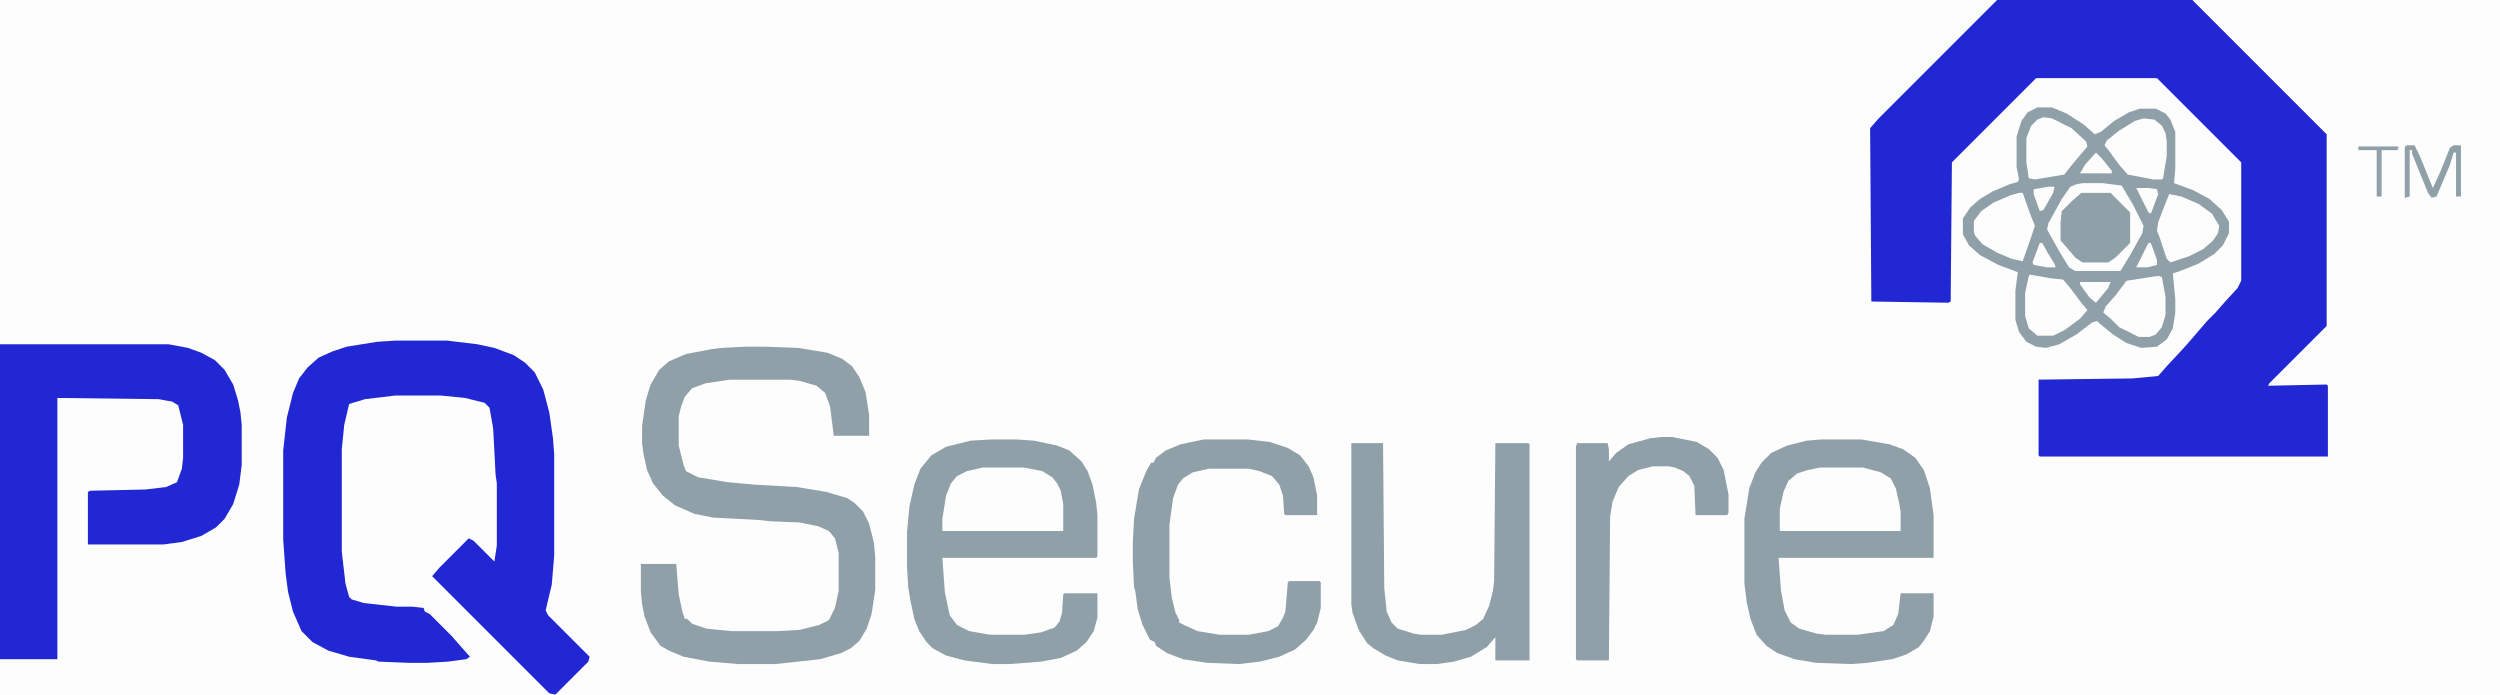
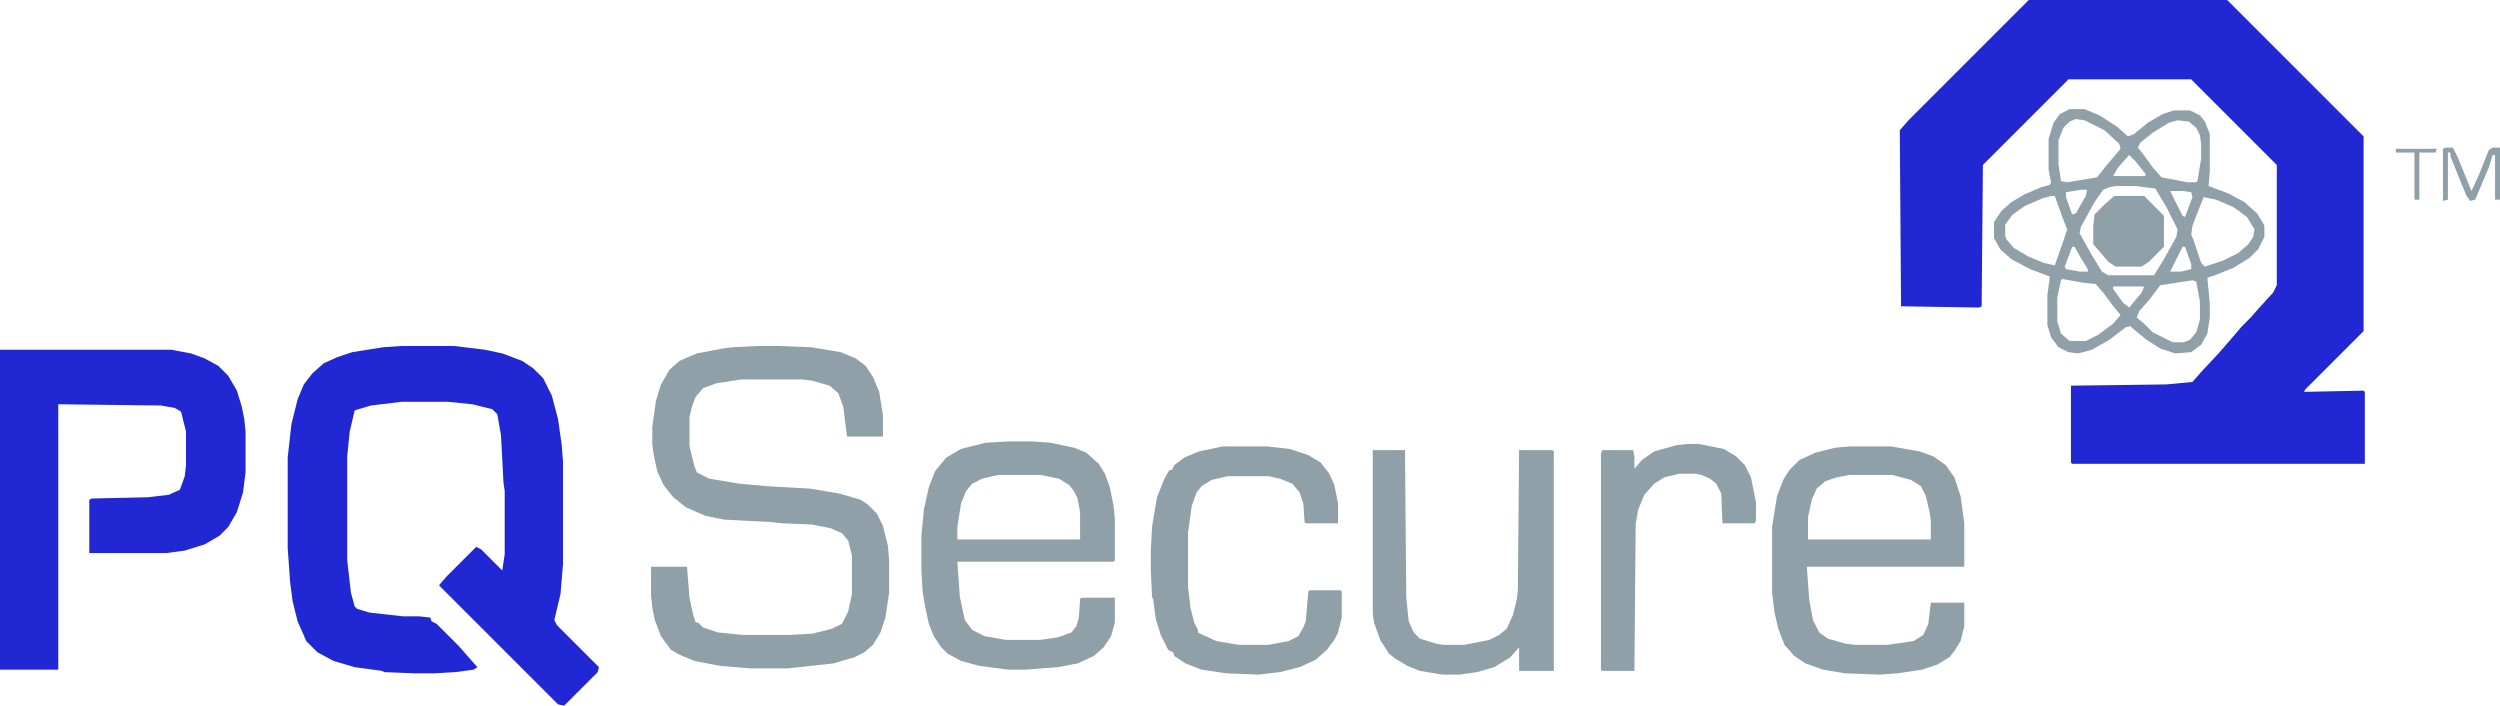
- <svg xmlns="http://www.w3.org/2000/svg" version="1.1" viewBox="0 0 2048 569">
-   <path transform="translate(0)" d="m0 0h2048v569h-2048z" fill="#FEFDFD" />
-   <path transform="translate(1636)" d="m0 0h160l110 110v157l-47 47-1 2 48-1 1 1v58h-236l-1-1v-62l77-1 21-2 7-8 14-15 7-8 12-14 7-7 7-8 11-12 3-6v-97l-69-69h-99l-69 69-1 114-2 1-63-1-1-142 7-8z" fill="#2027D3" />
-   <path transform="translate(324,279)" d="m0 0h42l25 3 14 3 16 6 9 6 8 8 7 14 5 19 3 21 1 13v83l-2 24-5 21 2 4 34 34-1 4-27 27-5-1-96-96 6-7 24-24 4 2 17 17 2-13v-51l-1-7-2-38-3-17-4-4-16-4-20-2h-37l-25 3-10 3-3 1-4 17-2 20v84l3 26 3 11 2 2 10 3 27 3h13l9 1 1 3 4 2 18 18 7 8 8 9-3 2-15 2-17 1h-15l-25-1-2-1-22-3-17-5-13-7-9-9-7-16-4-16-2-15-2-28v-73l3-27 5-20 5-12 7-9 9-8 11-5 12-4 25-4z" fill="#2027D3" />
-   <path transform="translate(1669,88)" d="m0 0h12l12 5 14 9 9 8 5-2 11-9 12-7 9-3h13l8 4 4 5 4 10v30l-1 12 16 6 13 7 10 9 5 8 1 2v9l-5 10-7 7-13 8-15 6-6 2 2 21v11l-2 13-5 9-8 6-13 1-12-4-11-7-11-9-2-2-4 1-13 10-14 8-11 3-8-1-8-4-6-8-3-10v-24l2-15-16-6-15-8-9-8-5-9v-13l6-9 8-7 10-6 14-6 7-2 1-2-2-10v-25l4-13 5-7z" fill="#8FA0A9" />
-   <path transform="translate(0,282)" d="m0 0h138l16 3 11 4 11 6 8 8 7 12 4 13 2 10 1 10v33l-2 16-5 16-7 12-7 7-12 7-16 5-15 2h-62v-43l2-1 45-1 17-2 9-4 4-11 1-9v-27l-4-16-5-3-11-2-83-1v214h-47z" fill="#2027D3" />
-   <path transform="translate(611,284)" d="m0 0h16l27 1 24 4 12 5 8 6 6 9 5 12 3 19v17h-29l-3-24-4-11-7-6-14-4-8-1h-49l-20 3-11 4-6 7-3 8-2 8v24l4 16 2 5 10 5 24 4 22 2 35 2 24 4 17 5 6 4 7 7 5 10 4 16 1 12v26l-3 20-4 12-6 10-7 6-8 4-17 5-37 4h-30l-24-2-21-4-12-5-7-4-8-11-5-13-2-10-1-10v-23h29l2 25 3 14 2 6h2l4 4 12 4 20 2h38l18-1 16-4 8-4 5-10 3-14v-31l-3-12-5-6-9-4-15-3-24-1-9-1-38-2-15-3-16-7-10-8-8-10-5-11-3-14-1-8v-14l3-21 4-13 7-12 8-7 14-6 21-4 8-1z" fill="#8FA0A9" />
-   <path transform="translate(812,360)" d="m0 0h21l14 1 19 4 10 4 10 9 5 8 4 11 3 15 1 10v34l-1 1h-126l2 28 4 19 6 8 10 5 17 3h28l14-2 11-4 4-5 2-7 1-15 1-1h27v20l-3 11-6 9-8 7-13 6-16 3-26 2h-14l-23-3-15-4-11-6-5-5-6-9-4-10-3-14-2-12-1-17v-28l2-21 4-18 5-13 9-11 12-7 20-5z" fill="#8FA0A9" />
-   <path transform="translate(1492,360)" d="m0 0h33l23 4 11 4 10 7 7 10 5 15 3 22v35h-127l2 27 3 16 5 10 7 5 14 4 8 1h26l21-3 8-5 4-9 2-17h27v19l-3 12-5 8-4 5-10 6-12 4-20 3-14 1-28-1-18-3-14-5-9-6-8-9-5-13-3-13-2-16v-53l4-25 5-13 5-8 8-8 13-6 16-4z" fill="#8FA0A9" />
-   <path transform="translate(1107,363)" d="m0 0h26l1 119 2 19 4 9 5 5 13 4 6 1h17l20-4 8-4 6-5 5-11 3-12 1-8 1-113h27l1 1v177h-28v-19l-7 8-13 8-14 4-14 2h-14l-18-3-10-4-10-6-5-4-7-11-5-14-1-7z" fill="#8FA0A9" />
-   <path transform="translate(986,360)" d="m0 0h36l18 2 15 5 10 6 7 9 4 9 3 15v16h-26l-1-1-1-15-3-9-6-7-10-4-9-2h-33l-13 3-8 5-4 5-4 11-3 22v43l2 17 3 12 3 6v2l4 2 11 5 18 3h24l16-3 8-4 4-7 2-5 2-24 1-1h25l1 1v21l-3 12-3 6-6 8-9 8-13 6-16 4-17 2-26-1-20-3-13-5-9-6-1-3-4-2-6-12-4-13-2-15-1-3-1-21v-16l1-19 4-24 6-15 4-7h2l2-4 8-6 12-5z" fill="#8FA0A9" />
-   <path transform="translate(1361,358)" d="m0 0h9l20 4 10 6 7 7 5 10 4 20v15l-1 2h-26l-1-24-4-8-5-4-7-3-5-1h-13l-12 3-8 5-8 9-5 12-2 12-1 118h-26l-1-1v-174l1-3h25l1 5v10l6-7 10-7 18-5z" fill="#8FA0A9" />
-   <path transform="translate(1491,383)" d="m0 0h35l15 4 8 5 4 8 3 13 1 6v16h-99v-18l3-14 4-9 7-6 9-3z" fill="#FEFDFD" />
-   <path transform="translate(805,383)" d="m0 0h34l15 3 8 5 4 5 3 6 2 11v22h-99v-10l3-19 4-10 5-6 8-4z" fill="#FEFDFD" />
-   <path transform="translate(1705,158)" d="m0 0h24l8 7 7 8 1 1v25l-14 14-4 2h-21l-6-4-7-8-5-6v-15l1-9 14-14z" fill="#8FA0A9" />
-   <path transform="translate(1777,159)" d="m0 0 10 2 14 6 11 8 6 10-1 6-4 6-8 7-12 6-15 5-3-3-6-18-2-5 1-7 5-13z" fill="#FEFDFD" />
-   <path transform="translate(1654,158)" d="m0 0h3l6 17 4 10-3 9-7 20-9-2-12-5-12-7-6-7-1-3v-9l6-8 10-7 14-6z" fill="#FEFDFD" />
-   <path transform="translate(1768,226)" d="m0 0 3 1 3 16v15l-3 10-5 6-5 2h-9l-16-8-7-7-6-5 2-5 8-9 9-12z" fill="#FEFDFD" />
-   <path transform="translate(1756,97)" d="m0 0 9 1 6 5 3 6 1 7v12l-3 18-1 1h-7l-21-4-7-8-8-11-4-5 2-4 10-8 13-8z" fill="#FEFDFD" />
-   <path transform="translate(1663,225)" d="m0 0 17 3 10 1 6 7 9 12 5 6-6 7-12 9-10 5h-13l-7-6-3-10v-19l3-14z" fill="#FEFDFD" />
-   <path transform="translate(1674,96)" d="m0 0 7 1 16 8 12 11 1 4-11 13-8 10-24 4-5-1-2-13v-20l4-10 5-5z" fill="#FEFDFD" />
-   <path transform="translate(1706,150)" d="m0 0h16l16 2 9 15 9 18-1 6-10 18-8 13h-37l-5-3-8-13-10-18 1-5 11-20 7-10 5-2zm-1 8-8 7-8 8-1 9v15l7 8 5 6 6 4h21l6-4 12-12v-25l-16-16z" fill="#FEFDFD" />
-   <path transform="translate(1972,119)" d="m0 0h6l4 8 11 27 6-13 8-20 3-2h6v42h-4v-36h-2l-3 10-11 26-4 1-3-4-13-32v-3h-2v38l-4 1v-42z" fill="#8FA0A9" />
-   <path transform="translate(1932,120)" d="m0 0h33l-1 3h-13v38h-4v-38h-15z" fill="#8FA0A9" />
-   <path transform="translate(1717,125)" d="m0 0 5 5 8 10v2h-26l4-7z" fill="#FEFDFD" />
-   <path transform="translate(1704,231)" d="m0 0h25l-2 5-10 12-5-4-8-11z" fill="#FEFDFD" />
-   <path transform="translate(1750,154)" d="m0 0h10l7 1 1 4-6 16-2-1-7-14z" fill="#FEFDFD" />
-   <path transform="translate(1678,153)" d="m0 0h5l-1 5-8 14-3 1-5-14v-4z" fill="#FEFDFD" />
-   <path transform="translate(1671,199)" d="m0 0h2l5 9 5 8 1 3h-7l-11-2-1-2z" fill="#FEFDFD" />
-   <path transform="translate(1760,199)" d="m0 0h2l5 14v4l-8 2h-9l8-16z" fill="#FEFDFD" />
+ <svg xmlns="http://www.w3.org/2000/svg" version="1.2" viewBox="0 0 2016 569">
+   <style>
+ 		.s0 { fill: #2027d3 } 
+ 		.s1 { fill: #8fa0a9 } 
+ 	</style>
+   <path id="PQ" fill-rule="evenodd" class="s0" d="m324 279h42l25 3 14 3 16 6 9 6 8 8 7 14 5 19 3 21 1 13v83l-2 24-5 21 2 4 34 34-1 4-27 27-5-1-96-96 6-7 24-24 4 2 17 17 2-13v-51l-1-7-2-38-3-17-4-4-16-4-20-2h-37l-25 3-10 3-3 1-4 17-2 20v84l3 26 3 11 2 2 10 3 27 3h13l9 1 1 3 4 2 18 18 7 8 8 9-3 2-15 2-17 1h-15l-25-1-2-1-22-3-17-5-13-7-9-9-7-16-4-16-2-15-2-28v-73l3-27 5-20 5-12 7-9 9-8 11-5 12-4 25-4zm-324 3h138l16 3 11 4 11 6 8 8 7 12 4 13 2 10 1 10v33l-2 16-5 16-7 12-7 7-12 7-16 5-15 2h-62v-43l2-1 45-1 17-2 9-4 4-11 1-9v-27l-4-16-5-3-11-2-83-1v214h-47z" />
+   <path id="SECURE" fill-rule="evenodd" class="s1" d="m611 279h16l27 1 24 4 12 5 8 6 6 9 5 12 3 19v17h-29l-3-24-4-11-7-6-14-4-8-1h-49l-20 3-11 4-6 7-3 8-2 8v24l4 16 2 5 10 5 24 4 22 2 35 2 24 4 17 5 6 4 7 7 5 10 4 16 1 12v26l-3 20-4 12-6 10-7 6-8 4-17 5-37 4h-30l-24-2-21-4-12-5-7-4-8-11-5-13-2-10-1-10v-23h29l2 25 3 14 2 6h2l4 4 12 4 20 2h38l18-1 16-4 8-4 5-10 3-14v-31l-3-12-5-6-9-4-15-3-24-1-9-1-38-2-15-3-16-7-10-8-8-10-5-11-3-14-1-8v-14l3-21 4-13 7-12 8-7 14-6 21-4 8-1zm201 77h21l14 1 19 4 10 4 10 9 5 8 4 11 3 15 1 10v34l-1 1h-126l2 28 4 19 6 8 10 5 17 3h28l14-2 11-4 4-5 2-7 1-15 1-1h27v20l-3 11-6 9-8 7-13 6-16 3-26 2h-14l-23-3-15-4-11-6-5-5-6-9-4-10-3-14-2-12-1-17v-28l2-21 4-18 5-13 9-11 12-7 20-5zm-20 30l-8 4-5 6-4 10-3 19v10h99v-22l-2-11-3-6-4-5-8-5-15-3h-34zm700-26h33l23 4 11 4 10 7 7 10 5 15 3 22v35h-127l2 27 3 16 5 10 7 5 14 4 8 1h26l21-3 8-5 4-9 2-17h27v19l-3 12-5 8-4 5-10 6-12 4-20 3-14 1-28-1-18-3-14-5-9-6-8-9-5-13-3-13-2-16v-53l4-25 5-13 5-8 8-8 13-6 16-4zm-11 25l-9 3-7 6-4 9-3 14v18h99v-16l-1-6-3-13-4-8-8-5-15-4h-35zm-374-22h26l1 119 2 19 4 9 5 5 13 4 6 1h17l20-4 8-4 6-5 5-11 3-12 1-8 1-113h27l1 1v177h-28v-19l-7 8-13 8-14 4-14 2h-14l-18-3-10-4-10-6-5-4-7-11-5-14-1-7zm-121-3h36l18 2 15 5 10 6 7 9 4 9 3 15v16h-26l-1-1-1-15-3-9-6-7-10-4-9-2h-33l-13 3-8 5-4 5-4 11-3 22v43l2 17 3 12 3 6v2l4 2 11 5 18 3h24l16-3 8-4 4-7 2-5 2-24 1-1h25l1 1v21l-3 12-3 6-6 8-9 8-13 6-16 4-17 2-26-1-20-3-13-5-9-6-1-3-4-2-6-12-4-13-2-15-1-3-1-21v-16l1-19 4-24 6-15 4-7h2l2-4 8-6 12-5zm375-2h9l20 4 10 6 7 7 5 10 4 20v15l-1 2h-26l-1-24-4-8-5-4-7-3-5-1h-13l-12 3-8 5-8 9-5 12-2 12-1 118h-26l-1-1v-174l1-3h25l1 5v10l6-7 10-7 18-5z" />
+   <path id="TM" fill-rule="evenodd" class="s1" d="m1972 119h6l4 8 11 27 6-13 8-20 3-2h6v42h-4v-36h-2l-3 10-11 26-4 1-3-4-13-32v-3h-2v38l-4 1v-42zm-40 1h33l-1 3h-13v38h-4v-38h-15z" />
+   <path id="Element outer" class="s0" d="m1636 0h160l110 110v157l-47 47-1 2 48-1 1 1v58h-236l-1-1v-62l77-1 21-2 7-8 14-15 7-8 12-14 7-7 7-8 11-12 3-6v-97l-69-69h-99l-69 69-1 114-2 1-63-1-1-142 7-8z" />
+   <path id="Element inner" fill-rule="evenodd" class="s1" d="m1669 88h12l12 5 14 9 9 8 5-2 11-9 12-7 9-3h13l8 4 4 5 4 10v30l-1 12 16 6 13 7 10 9 5 8 1 2v9l-5 10-7 7-13 8-15 6-6 2 2 21v11l-2 13-5 9-8 6-13 1-12-4-11-7-11-9-2-2-4 1-13 10-14 8-11 3-8-1-8-4-6-8-3-10v-24l2-15-16-6-15-8-9-8-5-9v-13l6-9 8-7 10-6 14-6 7-2 1-2-2-10v-25l4-13 5-7zm104 81l-5 13-1 7 2 5 6 18 3 3 15-5 12-6 8-7 4-6 1-6-6-10-11-8-14-6-10-2zm-126-9l-14 6-10 7-6 8v9l1 3 6 7 12 7 12 5 9 2 7-20 3-9-4-10-6-17h-3zm95 70l-9 12-8 9-2 5 6 5 7 7 16 8h9l5-2 5-6 3-10v-15l-3-16-3-1zm7-131l-13 8-10 8-2 4 4 5 8 11 7 8 21 4h7l1-1 3-18v-12l-1-7-3-6-6-5-9-1zm-87 127l-3 14v19l3 10 7 6h13l10-5 12-9 6-7-5-6-9-12-6-7-10-1-17-3zm7-128l-5 5-4 10v20l2 13 5 1 24-4 8-10 11-13-1-4-12-11-16-8-7-1zm32 53l-5 2-7 10-11 20-1 5 10 18 8 13 5 3h37l8-13 10-18 1-6-9-18-9-15-16-2h-16zm28 7l16 16v25l-12 12-6 4h-21l-6-4-5-6-7-8v-15l1-9 8-8 8-7zm-21-23l-4 7h26v-2l-8-10-5-5zm-4 98l8 11 5 4 10-12 2-5h-25zm56-59l2 1 6-16-1-4-7-1h-10zm-94-19v4l5 14 3-1 8-14 1-5h-5zm-1 60l1 2 11 2h7l-1-3-5-8-5-9h-2zm85 4h9l8-2v-4l-5-14h-2z" />
</svg>
